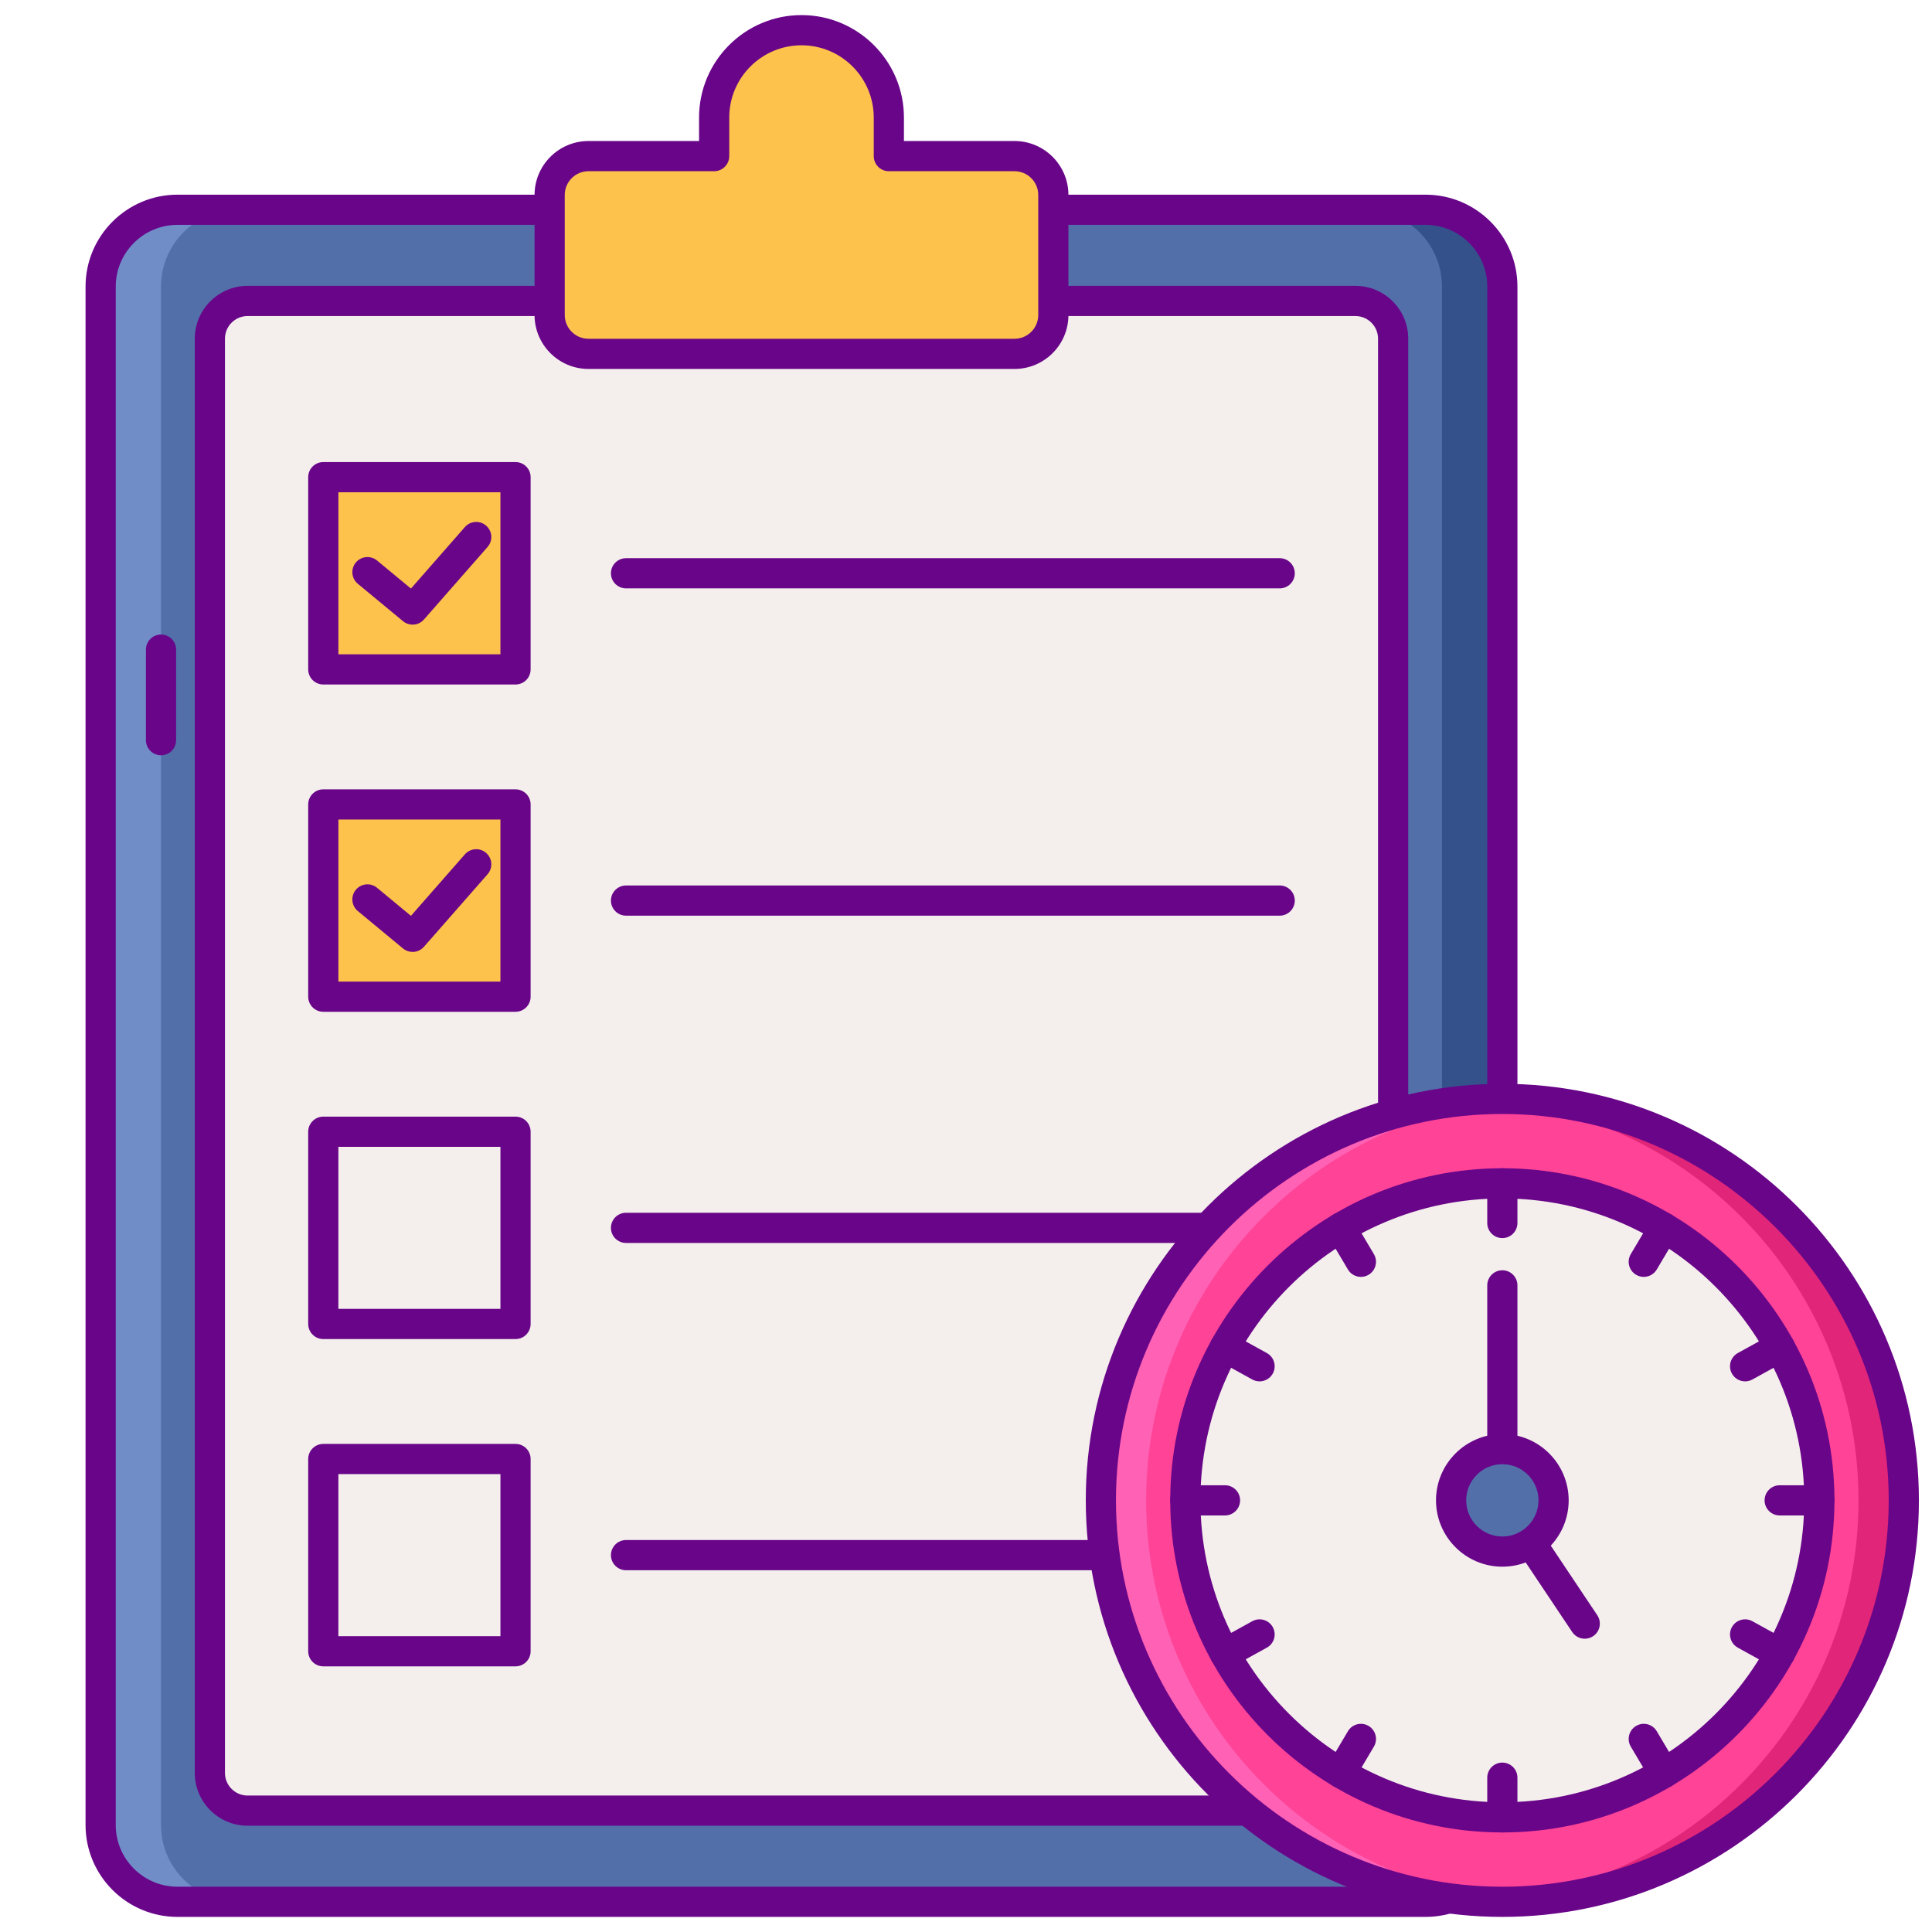
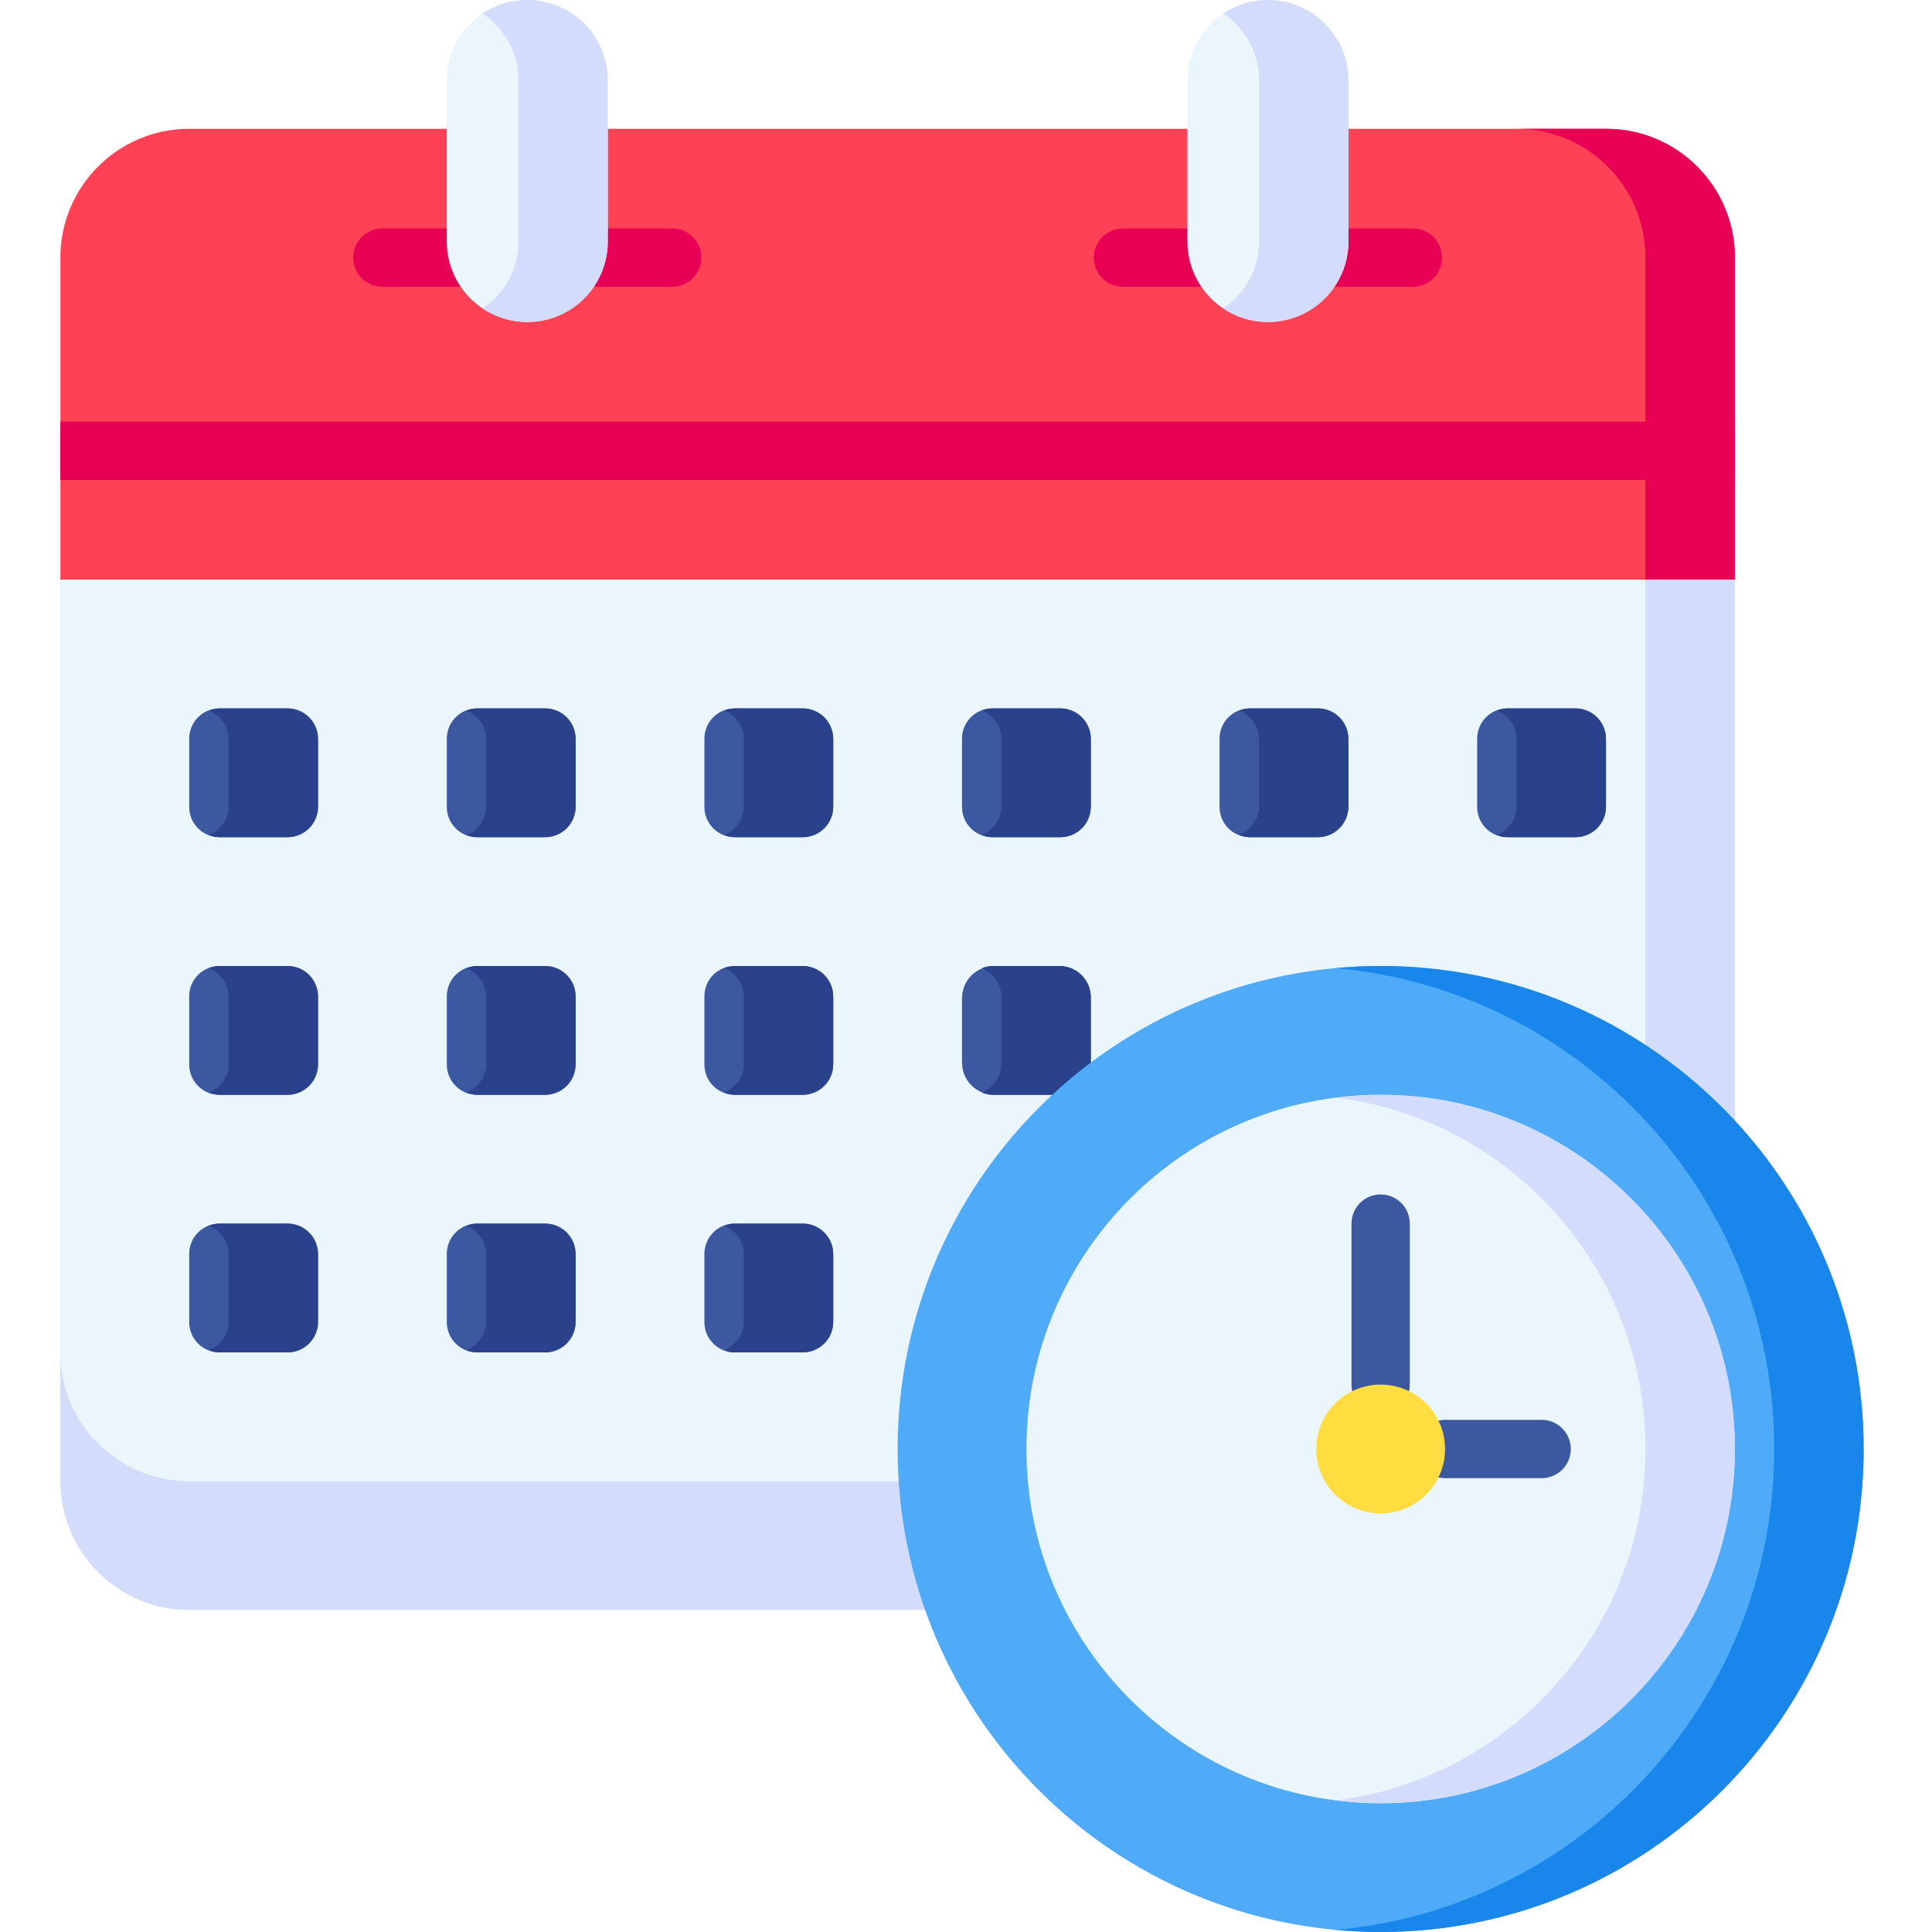
- <svg xmlns="http://www.w3.org/2000/svg" id="Layer_1" height="512" viewBox="0 0 256 256" width="512">
-   <g>
-     <g>
-       <path d="m188.888 252h-165.372c-5.622 0-10.18-4.558-10.18-10.18v-203.845c0-5.622 4.558-10.18 10.18-10.18h165.372c5.622 0 10.18 4.558 10.18 10.18v203.845c0 5.622-4.557 10.18-10.18 10.18z" fill="#526faa" />
+ <svg xmlns="http://www.w3.org/2000/svg" id="Capa_1" enable-background="new 0 0 512 512" height="128" viewBox="0 0 128 128" width="128" version="1.1">
+   <defs id="defs46" />
+   <g id="g46" transform="matrix(0.25,0,0,0.25,-0.2645,0)">
+     <g id="g41">
+       <path d="M 246.23,426.666 H 51.191 c -18.851,0 -34.132,-15.282 -34.132,-34.132 V 358.4 h 261.957 z" fill="#d3dcfb" id="path1" />
+       <path d="m 460.825,153.6 v 143.398 95.534 H 51.191 c -18.851,0 -34.132,-15.282 -34.132,-34.133 V 153.6 l 238.95,-85.334 z" fill="#ebf5fc" id="path2" />
+       <g fill="#3c58a0" id="g15">
+         <path d="M 77.336,221.867 H 59.203 c -4.418,0 -8,-3.582 -8,-8 v -18.133 c 0,-4.418 3.582,-8 8,-8 h 18.133 c 4.418,0 8,3.582 8,8 v 18.133 c 0,4.418 -3.582,8 -8,8 z" id="path3" />
+         <path d="M 145.603,221.867 H 127.47 c -4.418,0 -8,-3.582 -8,-8 v -18.133 c 0,-4.418 3.582,-8 8,-8 h 18.133 c 4.418,0 8,3.582 8,8 v 18.133 c 0,4.418 -3.582,8 -8,8 z" id="path4" />
+         <path d="m 213.869,221.867 h -18.133 c -4.418,0 -8,-3.582 -8,-8 v -18.133 c 0,-4.418 3.582,-8 8,-8 h 18.133 c 4.418,0 8,3.582 8,8 v 18.133 c 0,4.418 -3.581,8 -8,8 z" id="path5" />
+         <path d="m 282.136,221.867 h -18.133 c -4.418,0 -8,-3.582 -8,-8 v -18.133 c 0,-4.418 3.582,-8 8,-8 h 18.133 c 4.418,0 8,3.582 8,8 v 18.133 c 0,4.418 -3.582,8 -8,8 z" id="path6" />
+         <path d="m 350.391,221.867 h -18.133 c -4.418,0 -8,-3.582 -8,-8 v -18.133 c 0,-4.418 3.582,-8 8,-8 h 18.133 c 4.418,0 8,3.582 8,8 v 18.133 c 0,4.418 -3.581,8 -8,8 z" id="path7" />
+         <path d="m 418.658,221.867 h -18.133 c -4.418,0 -8,-3.582 -8,-8 v -18.133 c 0,-4.418 3.582,-8 8,-8 h 18.133 c 4.418,0 8,3.582 8,8 v 18.133 c 0,4.418 -3.582,8 -8,8 z" id="path8" />
+         <path d="M 77.336,290.133 H 59.203 c -4.418,0 -8,-3.582 -8,-8 V 264 c 0,-4.418 3.582,-8 8,-8 h 18.133 c 4.418,0 8,3.582 8,8 v 18.133 c 0,4.419 -3.582,8 -8,8 z" id="path9" />
+         <path d="M 145.603,290.133 H 127.47 c -4.418,0 -8,-3.582 -8,-8 V 264 c 0,-4.418 3.582,-8 8,-8 h 18.133 c 4.418,0 8,3.582 8,8 v 18.133 c 0,4.419 -3.582,8 -8,8 z" id="path10" />
+         <path d="m 213.869,290.133 h -18.133 c -4.418,0 -8,-3.582 -8,-8 V 264 c 0,-4.418 3.582,-8 8,-8 h 18.133 c 4.418,0 8,3.582 8,8 v 18.133 c 0,4.419 -3.581,8 -8,8 z" id="path11" />
+         <path d="m 290.136,290.133 v -25.6 c 0,-4.713 -3.82,-8.533 -8.533,-8.533 h -17.067 c -4.713,0 -8.533,3.82 -8.533,8.533 V 281.6 c 0,4.713 3.821,8.533 8.533,8.533 z" id="path12" />
+         <path d="M 77.336,358.4 H 59.203 c -4.418,0 -8,-3.582 -8,-8 v -18.133 c 0,-4.418 3.582,-8 8,-8 h 18.133 c 4.418,0 8,3.582 8,8 V 350.4 c 0,4.418 -3.582,8 -8,8 z" id="path13" />
+         <path d="M 145.603,358.4 H 127.47 c -4.418,0 -8,-3.582 -8,-8 v -18.133 c 0,-4.418 3.582,-8 8,-8 h 18.133 c 4.418,0 8,3.582 8,8 V 350.4 c 0,4.418 -3.582,8 -8,8 z" id="path14" />
+         <path d="m 213.869,358.4 h -18.133 c -4.418,0 -8,-3.582 -8,-8 v -18.133 c 0,-4.418 3.582,-8 8,-8 h 18.133 c 4.418,0 8,3.582 8,8 V 350.4 c 0,4.418 -3.581,8 -8,8 z" id="path15" />
+       </g>
+       <path d="m 418.417,187.733 h -17.65 c -1.068,0 -2.085,0.21 -3.022,0.579 3.055,1.206 5.219,4.178 5.219,7.662 v 17.65 c 0,3.484 -2.165,6.456 -5.219,7.662 0.937,0.37 1.954,0.58 3.022,0.58 h 17.65 c 4.552,0 8.242,-3.69 8.242,-8.241 v -17.65 c -10e-4,-4.552 -3.691,-8.242 -8.242,-8.242 z" fill="#2a428c" id="path16" />
+       <path d="M 350.15,187.733 H 332.5 c -1.068,0 -2.085,0.21 -3.022,0.579 3.055,1.206 5.219,4.178 5.219,7.662 v 17.65 c 0,3.484 -2.165,6.456 -5.219,7.662 0.937,0.37 1.954,0.58 3.022,0.58 h 17.65 c 4.552,0 8.241,-3.69 8.241,-8.241 v -17.65 c 0,-4.552 -3.689,-8.242 -8.241,-8.242 z" fill="#2a428c" id="path17" />
+       <path d="m 281.895,187.733 h -17.65 c -1.068,0 -2.085,0.21 -3.022,0.579 3.055,1.206 5.22,4.178 5.22,7.662 v 17.65 c 0,3.484 -2.165,6.456 -5.22,7.662 0.937,0.37 1.954,0.58 3.022,0.58 h 17.65 c 4.552,0 8.242,-3.69 8.242,-8.241 v -17.65 c -10e-4,-4.552 -3.691,-8.242 -8.242,-8.242 z" fill="#2a428c" id="path18" />
+       <path d="m 213.628,187.733 h -17.65 c -1.068,0 -2.085,0.21 -3.022,0.579 3.055,1.206 5.22,4.178 5.22,7.662 v 17.65 c 0,3.484 -2.165,6.456 -5.22,7.662 0.937,0.37 1.954,0.58 3.022,0.58 h 17.65 c 4.552,0 8.242,-3.69 8.242,-8.241 v -17.65 c -0.001,-4.552 -3.69,-8.242 -8.242,-8.242 z" fill="#2a428c" id="path19" />
+       <path d="m 145.361,187.733 h -17.65 c -1.068,0 -2.085,0.21 -3.022,0.579 3.055,1.206 5.219,4.178 5.219,7.662 v 17.65 c 0,3.484 -2.165,6.456 -5.219,7.662 0.937,0.37 1.954,0.58 3.022,0.58 h 17.65 c 4.552,0 8.242,-3.69 8.242,-8.241 v -17.65 c 0,-4.552 -3.69,-8.242 -8.242,-8.242 z" fill="#2a428c" id="path20" />
+       <path d="m 77.095,187.733 h -17.65 c -1.068,0 -2.085,0.21 -3.022,0.579 3.055,1.206 5.22,4.178 5.22,7.662 v 17.65 c 0,3.484 -2.165,6.456 -5.22,7.662 0.937,0.37 1.954,0.58 3.022,0.58 h 17.65 c 4.552,0 8.242,-3.69 8.242,-8.241 v -17.65 c -0.001,-4.552 -3.691,-8.242 -8.242,-8.242 z" fill="#2a428c" id="path21" />
+       <path d="m 77.095,256 h -17.65 c -1.068,0 -2.085,0.21 -3.022,0.579 3.055,1.206 5.22,4.178 5.22,7.662 v 17.651 c 0,3.484 -2.165,6.456 -5.22,7.662 0.937,0.37 1.954,0.58 3.022,0.58 h 17.65 c 4.552,0 8.242,-3.69 8.242,-8.241 V 264.242 C 85.336,259.69 81.646,256 77.095,256 Z" fill="#2a428c" id="path22" />
+       <path d="m 77.095,324.267 h -17.65 c -1.068,0 -2.085,0.21 -3.022,0.579 3.055,1.206 5.22,4.178 5.22,7.662 v 17.651 c 0,3.484 -2.165,6.456 -5.22,7.662 0.937,0.37 1.954,0.58 3.022,0.58 h 17.65 c 4.552,0 8.242,-3.69 8.242,-8.241 v -17.651 c -0.001,-4.553 -3.691,-8.242 -8.242,-8.242 z" fill="#2a428c" id="path23" />
+       <path d="m 145.361,256 h -17.65 c -1.068,0 -2.085,0.21 -3.022,0.579 3.055,1.206 5.219,4.178 5.219,7.662 v 17.651 c 0,3.484 -2.165,6.456 -5.219,7.662 0.937,0.37 1.954,0.58 3.022,0.58 h 17.65 c 4.552,0 8.242,-3.69 8.242,-8.241 v -17.651 c 0,-4.552 -3.69,-8.242 -8.242,-8.242 z" fill="#2a428c" id="path24" />
+       <path d="m 145.361,324.267 h -17.65 c -1.068,0 -2.085,0.21 -3.022,0.579 3.055,1.206 5.219,4.178 5.219,7.662 v 17.651 c 0,3.484 -2.165,6.456 -5.219,7.662 0.937,0.37 1.954,0.58 3.022,0.58 h 17.65 c 4.552,0 8.242,-3.69 8.242,-8.241 v -17.651 c 0,-4.553 -3.69,-8.242 -8.242,-8.242 z" fill="#2a428c" id="path25" />
+       <path d="m 213.628,256 h -17.65 c -1.068,0 -2.085,0.21 -3.022,0.579 3.055,1.206 5.22,4.178 5.22,7.662 v 17.651 c 0,3.484 -2.165,6.456 -5.22,7.662 0.937,0.37 1.954,0.58 3.022,0.58 h 17.65 c 4.552,0 8.242,-3.69 8.242,-8.241 V 264.242 C 221.869,259.69 218.18,256 213.628,256 Z" fill="#2a428c" id="path26" />
+       <path d="m 290.136,290.133 v -25.892 c 0,-4.552 -3.69,-8.241 -8.242,-8.241 h -17.65 c -1.068,0 -2.085,0.21 -3.022,0.579 3.055,1.206 5.22,4.178 5.22,7.662 v 17.651 c 0,3.484 -2.165,6.456 -5.22,7.662 0.937,0.37 1.954,0.58 3.022,0.58 h 25.892 z" fill="#2a428c" id="path27" />
+       <path d="m 213.628,324.267 h -17.65 c -1.068,0 -2.085,0.21 -3.022,0.579 3.055,1.206 5.22,4.178 5.22,7.662 v 17.651 c 0,3.484 -2.165,6.456 -5.22,7.662 0.937,0.37 1.954,0.58 3.022,0.58 h 17.65 c 4.552,0 8.242,-3.69 8.242,-8.241 v -17.651 c -0.001,-4.553 -3.69,-8.242 -8.242,-8.242 z" fill="#2a428c" id="path28" />
+       <path d="m 437.114,143.721 v 153.277 95.535 h 23.711 V 296.998 153.6 Z" fill="#d3dcfb" id="path29" />
+       <path d="M 460.825,153.6 V 68.266 c 0,-18.851 -15.282,-34.132 -34.132,-34.132 H 51.191 c -18.851,0 -34.132,15.281 -34.132,34.132 V 153.6 Z" fill="#ff4155" id="path30" />
+       <g id="g36">
+         <g id="g35">
+           <g id="g31">
+             <path d="m 124.609,75.993 h -22.217 c -4.268,0 -7.726,-3.459 -7.726,-7.726 0,-4.267 3.459,-7.726 7.726,-7.726 h 22.217 c 4.268,0 7.726,3.459 7.726,7.726 0,4.267 -3.459,7.726 -7.726,7.726 z" fill="#e80054" id="path31" />
+           </g>
+           <g id="g32">
+             <path d="m 179.191,75.993 h -22.217 c -4.268,0 -7.726,-3.459 -7.726,-7.726 0,-4.267 3.459,-7.726 7.726,-7.726 h 22.217 c 4.268,0 7.726,3.459 7.726,7.726 0,4.267 -3.458,7.726 -7.726,7.726 z" fill="#e80054" id="path32" />
+           </g>
+           <g id="g33">
+             <path d="m 320.887,75.993 h -22.218 c -4.268,0 -7.726,-3.459 -7.726,-7.726 0,-4.267 3.459,-7.726 7.726,-7.726 h 22.218 c 4.268,0 7.726,3.459 7.726,7.726 0,4.267 -3.458,7.726 -7.726,7.726 z" fill="#e80054" id="path33" />
+           </g>
+           <g id="g34">
+             <path d="m 375.47,75.993 h -22.218 c -4.268,0 -7.726,-3.459 -7.726,-7.726 0,-4.267 3.459,-7.726 7.726,-7.726 h 22.218 c 4.268,0 7.726,3.459 7.726,7.726 0,4.267 -3.459,7.726 -7.726,7.726 z" fill="#e80054" id="path34" />
+           </g>
+         </g>
+       </g>
+       <path d="m 162.125,64 c 0,11.782 -9.551,21.333 -21.333,21.333 -11.782,0 -21.333,-9.551 -21.333,-21.333 V 21.333 C 119.458,9.551 129.009,0 140.791,0 c 11.782,0 21.333,9.551 21.333,21.333 V 64 Z" fill="#ebf5fc" id="path36" />
+       <path d="m 358.403,64 c 0,11.782 -9.551,21.333 -21.333,21.333 -11.782,0 -21.334,-9.551 -21.334,-21.333 V 21.333 C 315.736,9.551 325.287,0 337.069,0 c 11.782,0 21.333,9.551 21.333,21.333 V 64 Z" fill="#ebf5fc" id="path37" />
+       <path d="m 337.069,0 c -4.38,0 -8.448,1.324 -11.836,3.588 5.725,3.826 9.498,10.343 9.498,17.746 V 64 c 0,7.402 -3.773,13.92 -9.498,17.746 3.387,2.263 7.456,3.588 11.836,3.588 11.782,0 21.333,-9.551 21.333,-21.333 V 21.333 C 358.403,9.551 348.852,0 337.069,0 Z" fill="#d3dcfb" id="path38" />
+       <path d="m 140.791,0 c -4.38,0 -8.448,1.324 -11.836,3.588 5.725,3.826 9.498,10.343 9.498,17.746 V 64 c 0,7.402 -3.773,13.92 -9.498,17.746 3.387,2.263 7.456,3.588 11.836,3.588 11.782,0 21.333,-9.551 21.333,-21.333 V 21.333 C 162.125,9.551 152.574,0 140.791,0 Z" fill="#d3dcfb" id="path39" />
+       <path d="M 426.693,34.133 H 402.99 c 18.851,0 34.132,15.281 34.132,34.132 V 153.6 h 23.702 V 68.266 C 460.825,49.415 445.543,34.133 426.693,34.133 Z" fill="#e80054" id="path40" />
+       <path d="m 17.058,111.74 h 443.767 v 15.453 H 17.058 Z" fill="#e80054" id="path41" />
    </g>
-     <g>
-       <path d="m188.888 27.795h-8c5.622 0 10.18 4.558 10.18 10.18v203.845c0 5.622-4.558 10.18-10.18 10.18h8c5.622 0 10.18-4.558 10.18-10.18v-203.845c0-5.622-4.557-10.18-10.18-10.18z" fill="#34518c" />
+     <circle cx="366.942" cy="384" fill="#4fabf7" r="128" id="circle41" />
+     <circle cx="366.942" cy="384" fill="#ebf5fc" r="93.867" id="circle42" />
+     <g id="g43">
+       <g id="g42">
+         <path d="m 366.942,374.659 c -4.268,0 -7.726,-3.459 -7.726,-7.726 v -42.667 c 0,-4.267 3.459,-7.726 7.726,-7.726 4.268,0 7.726,3.459 7.726,7.726 v 42.667 c 0,4.267 -3.459,7.726 -7.726,7.726 z" fill="#3c58a0" id="path42" />
+       </g>
    </g>
-     <g>
-       <path d="m23.516 252h8c-5.622 0-10.18-4.558-10.18-10.18v-203.845c0-5.622 4.558-10.18 10.18-10.18h-8c-5.622 0-10.18 4.558-10.18 10.18v203.845c0 5.622 4.558 10.18 10.18 10.18z" fill="#708dc8" />
+     <g id="g45">
+       <g id="g44">
+         <path d="m 409.609,391.726 h -25.601 c -4.268,0 -7.726,-3.459 -7.726,-7.726 0,-4.267 3.459,-7.726 7.726,-7.726 h 25.601 c 4.268,0 7.726,3.459 7.726,7.726 0,4.267 -3.459,7.726 -7.726,7.726 z" fill="#3c58a0" id="path43" />
+       </g>
    </g>
-     <g>
-       <path d="m179.598 239.919h-146.791c-2.761 0-5-2.239-5-5v-190.043c0-2.761 2.239-5 5-5h146.79c2.761 0 5 2.239 5 5v190.043c.001 2.761-2.238 5-4.999 5z" fill="#f4efed" />
-     </g>
-     <g>
-       <path d="m188.889 254h-165.372c-6.717 0-12.181-5.464-12.181-12.18v-203.845c0-6.716 5.464-12.18 12.181-12.18h165.372c6.716 0 12.18 5.464 12.18 12.18v203.845c-.001 6.716-5.464 12.18-12.18 12.18zm-165.372-224.205c-4.511 0-8.181 3.67-8.181 8.18v203.845c0 4.511 3.67 8.18 8.181 8.18h165.372c4.511 0 8.18-3.669 8.18-8.18v-203.845c0-4.511-3.669-8.18-8.18-8.18z" fill="#690589" />
-     </g>
-     <g>
-       <path d="m179.598 241.919h-146.79c-3.859 0-7-3.14-7-7v-190.042c0-3.86 3.141-7 7-7h146.79c3.859 0 7 3.14 7 7v190.042c0 3.86-3.141 7-7 7zm-146.79-200.042c-1.654 0-3 1.346-3 3v190.042c0 1.654 1.346 3 3 3h146.79c1.654 0 3-1.346 3-3v-190.042c0-1.654-1.346-3-3-3z" fill="#690589" />
-     </g>
-     <g>
-       <path d="m117.777 20.685v-5.111c0-6.392-5.182-11.574-11.575-11.574-6.392 0-11.574 5.182-11.574 11.574v5.111h-16.651c-2.842 0-5.145 2.303-5.145 5.145v15.912c0 2.842 2.304 5.145 5.145 5.145h56.451c2.842 0 5.145-2.303 5.145-5.145v-15.911c0-2.842-2.303-5.145-5.145-5.145h-16.651z" fill="#fcc24c" />
-     </g>
-     <g>
-       <path d="m134.428 48.888h-56.451c-3.939 0-7.145-3.206-7.145-7.146v-15.911c0-3.94 3.205-7.145 7.145-7.145h14.651v-3.111c0-7.486 6.09-13.575 13.574-13.575s13.574 6.089 13.574 13.574v3.111h14.651c3.94 0 7.145 3.205 7.145 7.145v15.912c.001 3.941-3.204 7.146-7.144 7.146zm-56.451-26.202c-1.734 0-3.145 1.411-3.145 3.145v15.912c0 1.734 1.41 3.146 3.145 3.146h56.451c1.734 0 3.145-1.411 3.145-3.146v-15.912c0-1.734-1.411-3.145-3.145-3.145h-16.651c-1.104 0-2-.896-2-2v-5.111c0-5.279-4.295-9.574-9.574-9.574s-9.574 4.295-9.574 9.574v5.111c0 1.104-.896 2-2 2z" fill="#690589" />
-     </g>
-     <g>
-       <path d="m42.838 63.227h25.472v25.472h-25.472z" fill="#fcc24c" />
-     </g>
-     <g>
-       <path d="m68.31 90.699h-25.472c-1.104 0-2-.896-2-2v-25.472c0-1.104.896-2 2-2h25.472c1.105 0 2 .896 2 2v25.473c0 1.104-.895 1.999-2 1.999zm-23.472-4h21.472v-21.472h-21.472z" fill="#690589" />
-     </g>
-     <g>
-       <path d="m54.673 82.768c-.45 0-.901-.151-1.274-.459l-5.985-4.955c-.851-.704-.97-1.965-.266-2.816.705-.851 1.966-.97 2.816-.265l4.488 3.715 7.146-8.148c.729-.829 1.992-.913 2.823-.185.83.729.912 1.992.185 2.822l-8.429 9.609c-.395.451-.948.682-1.504.682z" fill="#690589" />
-     </g>
-     <g>
-       <path d="m169.566 77.963h-86.613c-1.105 0-2-.896-2-2s.895-2 2-2h86.613c1.104 0 2 .896 2 2s-.895 2-2 2z" fill="#690589" />
-     </g>
-     <g>
-       <path d="m42.838 106.594h25.472v25.472h-25.472z" fill="#fcc24c" />
-     </g>
-     <g>
-       <path d="m68.31 134.066h-25.472c-1.104 0-2-.895-2-2v-25.473c0-1.104.896-2 2-2h25.472c1.105 0 2 .896 2 2v25.473c0 1.104-.895 2-2 2zm-23.472-4h21.472v-21.473h-21.472z" fill="#690589" />
-     </g>
-     <g>
-       <path d="m54.673 126.134c-.45 0-.901-.151-1.274-.459l-5.985-4.955c-.851-.704-.97-1.965-.266-2.816.705-.851 1.966-.97 2.816-.265l4.488 3.715 7.146-8.148c.729-.83 1.992-.913 2.823-.185.83.729.912 1.992.185 2.822l-8.429 9.609c-.395.451-.948.682-1.504.682z" fill="#690589" />
-     </g>
-     <g>
-       <path d="m169.566 121.33h-86.613c-1.105 0-2-.896-2-2s.895-2 2-2h86.613c1.104 0 2 .896 2 2s-.895 2-2 2z" fill="#690589" />
-     </g>
-     <g>
-       <path d="m42.838 149.96h25.472v25.472h-25.472z" fill="#f4efed" />
-     </g>
-     <g>
-       <path d="m68.31 177.433h-25.472c-1.104 0-2-.896-2-2v-25.473c0-1.104.896-2 2-2h25.472c1.105 0 2 .896 2 2v25.472c0 1.105-.895 2.001-2 2.001zm-23.472-4h21.472v-21.473h-21.472z" fill="#690589" />
-     </g>
-     <g>
-       <path d="m169.566 164.697h-86.613c-1.105 0-2-.895-2-2 0-1.104.895-2 2-2h86.613c1.104 0 2 .896 2 2s-.895 2-2 2z" fill="#690589" />
-     </g>
-     <g>
-       <path d="m42.838 193.327h25.472v25.472h-25.472z" fill="#f4efed" />
-     </g>
-     <g>
-       <path d="m68.31 220.799h-25.472c-1.104 0-2-.896-2-2v-25.472c0-1.104.896-2 2-2h25.472c1.105 0 2 .896 2 2v25.472c0 1.105-.895 2-2 2zm-23.472-4h21.472v-21.472h-21.472z" fill="#690589" />
-     </g>
-     <g>
-       <path d="m169.566 208.064h-86.613c-1.105 0-2-.896-2-2 0-1.105.895-2 2-2h86.613c1.104 0 2 .895 2 2 0 1.104-.895 2-2 2z" fill="#690589" />
-     </g>
-     <g>
-       <path d="m21.336 100.078c-1.104 0-2-.896-2-2v-12c0-1.104.896-2 2-2s2 .896 2 2v12c0 1.104-.896 2-2 2z" fill="#690589" />
-     </g>
-     <g>
-       <circle cx="199.068" cy="198.804" fill="#ff4397" r="53.196" />
-     </g>
-     <g>
-       <path d="m199.068 145.608c-1.007 0-2.007.034-3 .089 27.983 1.557 50.196 24.735 50.196 53.107s-22.213 51.551-50.196 53.107c.993.055 1.993.089 3 .089 29.379 0 53.196-23.817 53.196-53.196s-23.816-53.196-53.196-53.196z" fill="#e12579" />
-     </g>
-     <g>
-       <path d="m199.068 252c1.007 0 2.007-.034 3-.089-27.983-1.557-50.196-24.735-50.196-53.107s22.213-51.551 50.196-53.107c-.993-.055-1.993-.089-3-.089-29.379 0-53.196 23.817-53.196 53.196s23.817 53.196 53.196 53.196z" fill="#ff61b5" />
-     </g>
-     <g>
-       <ellipse cx="199.068" cy="198.804" fill="#f4efed" rx="42.005" ry="42.005" transform="matrix(.707 -.707 .707 .707 -82.27 198.991)" />
-     </g>
-     <g>
-       <path d="m199.068 242.809c-24.265 0-44.005-19.741-44.005-44.005s19.74-44.005 44.005-44.005 44.005 19.741 44.005 44.005-19.74 44.005-44.005 44.005zm0-84.01c-22.059 0-40.005 17.946-40.005 40.005s17.946 40.005 40.005 40.005 40.005-17.946 40.005-40.005-17.946-40.005-40.005-40.005z" fill="#690589" />
-     </g>
-     <g>
-       <path d="m199.068 254c-30.436 0-55.196-24.761-55.196-55.196s24.761-55.196 55.196-55.196c30.436 0 55.196 24.761 55.196 55.196.001 30.435-24.76 55.196-55.196 55.196zm0-106.392c-28.23 0-51.196 22.966-51.196 51.196s22.967 51.196 51.196 51.196 51.196-22.967 51.196-51.196-22.966-51.196-51.196-51.196z" fill="#690589" />
-     </g>
-     <g>
-       <path d="m199.068 242.809c-1.105 0-2-.896-2-2v-5.256c0-1.104.895-2 2-2 1.104 0 2 .896 2 2v5.256c0 1.105-.895 2-2 2z" fill="#690589" />
-     </g>
-     <g>
-       <path d="m199.068 164.055c-1.105 0-2-.896-2-2v-5.256c0-1.104.895-2 2-2 1.104 0 2 .896 2 2v5.256c0 1.105-.895 2-2 2z" fill="#690589" />
-     </g>
-     <g>
-       <path d="m217.808 169.194c-.347 0-.698-.09-1.018-.28-.95-.563-1.264-1.79-.701-2.74l2.681-4.521c.564-.95 1.792-1.264 2.74-.7.95.563 1.264 1.79.701 2.74l-2.681 4.521c-.374.629-1.04.98-1.722.98z" fill="#690589" />
-     </g>
-     <g>
-       <path d="m177.645 236.937c-.347 0-.698-.09-1.018-.28-.95-.563-1.264-1.79-.701-2.74l2.681-4.521c.564-.95 1.792-1.264 2.74-.7.95.563 1.264 1.79.701 2.74l-2.681 4.521c-.374.629-1.04.98-1.722.98z" fill="#690589" />
-     </g>
-     <g>
-       <path d="m231.239 183.038c-.705 0-1.388-.373-1.753-1.034-.534-.967-.183-2.184.784-2.718l4.602-2.541c.966-.533 2.183-.183 2.718.784.534.967.183 2.184-.784 2.718l-4.602 2.541c-.306.17-.638.25-.965.25z" fill="#690589" />
-     </g>
-     <g>
-       <path d="m162.3 221.112c-.705 0-1.388-.373-1.753-1.034-.534-.967-.183-2.184.784-2.718l4.602-2.541c.967-.533 2.183-.183 2.718.784.534.967.183 2.184-.784 2.718l-4.602 2.541c-.307.169-.638.25-.965.25z" fill="#690589" />
-     </g>
-     <g>
-       <path d="m180.329 169.194c-.684 0-1.349-.35-1.723-.98l-2.681-4.521c-.563-.95-.249-2.177.701-2.74.949-.564 2.177-.25 2.74.7l2.681 4.521c.563.95.249 2.177-.701 2.74-.319.19-.67.28-1.017.28z" fill="#690589" />
-     </g>
-     <g>
-       <path d="m220.492 236.937c-.684 0-1.349-.35-1.723-.98l-2.681-4.521c-.563-.95-.249-2.177.701-2.74.949-.564 2.177-.25 2.74.7l2.681 4.521c.563.95.249 2.177-.701 2.74-.319.189-.67.28-1.017.28z" fill="#690589" />
-     </g>
-     <g>
-       <path d="m166.898 183.038c-.327 0-.658-.081-.965-.249l-4.602-2.541c-.967-.534-1.318-1.751-.784-2.718.535-.967 1.75-1.317 2.718-.784l4.602 2.541c.967.534 1.318 1.751.784 2.718-.366.66-1.049 1.033-1.753 1.033z" fill="#690589" />
-     </g>
-     <g>
-       <path d="m235.837 221.112c-.327 0-.658-.081-.965-.249l-4.602-2.541c-.967-.534-1.318-1.751-.784-2.718s1.751-1.317 2.718-.784l4.602 2.541c.967.534 1.318 1.751.784 2.718-.365.66-1.048 1.033-1.753 1.033z" fill="#690589" />
-     </g>
-     <g>
-       <path d="m241.073 200.804h-5.256c-1.104 0-2-.895-2-2 0-1.104.896-2 2-2h5.256c1.105 0 2 .896 2 2s-.895 2-2 2z" fill="#690589" />
-     </g>
-     <g>
-       <path d="m162.319 200.804h-5.256c-1.105 0-2-.895-2-2 0-1.104.895-2 2-2h5.256c1.104 0 2 .896 2 2s-.895 2-2 2z" fill="#690589" />
-     </g>
-     <g>
-       <path d="m209.989 217.14c-.646 0-1.279-.312-1.665-.889l-10.919-16.336c-.22-.329-.337-.716-.337-1.111v-28.487c0-1.105.895-2 2-2 1.104 0 2 .895 2 2v27.88l10.582 15.832c.613.918.366 2.16-.552 2.774-.341.228-.727.337-1.109.337z" fill="#690589" />
-     </g>
-     <g>
-       <circle cx="199.068" cy="198.804" fill="#526faa" r="6.79" />
-     </g>
-     <g>
-       <path d="m199.068 207.594c-4.847 0-8.79-3.943-8.79-8.79s3.943-8.789 8.79-8.789 8.79 3.943 8.79 8.789-3.943 8.79-8.79 8.79zm0-13.58c-2.642 0-4.79 2.148-4.79 4.789s2.148 4.79 4.79 4.79 4.79-2.149 4.79-4.79-2.148-4.789-4.79-4.789z" fill="#690589" />
-     </g>
+     <path d="m 366.942,256 c -3.995,0 -7.945,0.193 -11.847,0.551 65.137,5.979 116.152,60.752 116.152,127.449 0,66.697 -51.016,121.47 -116.153,127.449 3.902,0.358 7.852,0.551 11.847,0.551 70.692,0 128,-57.308 128,-128 0,-70.692 -57.307,-128 -127.999,-128 z" fill="#1886ea" id="path45" />
+     <path d="m 366.942,290.133 c -4.01,0 -7.961,0.253 -11.839,0.741 46.252,5.821 82.028,45.295 82.028,93.126 0,47.831 -35.776,87.305 -82.028,93.126 3.878,0.488 7.829,0.741 11.839,0.741 51.841,0 93.867,-42.026 93.867,-93.867 0,-51.841 -42.026,-93.867 -93.867,-93.867 z" fill="#d3dcfb" id="path46" />
+     <circle cx="366.942" cy="384" fill="#ffdd40" r="17.067" id="circle46" />
  </g>
</svg>
